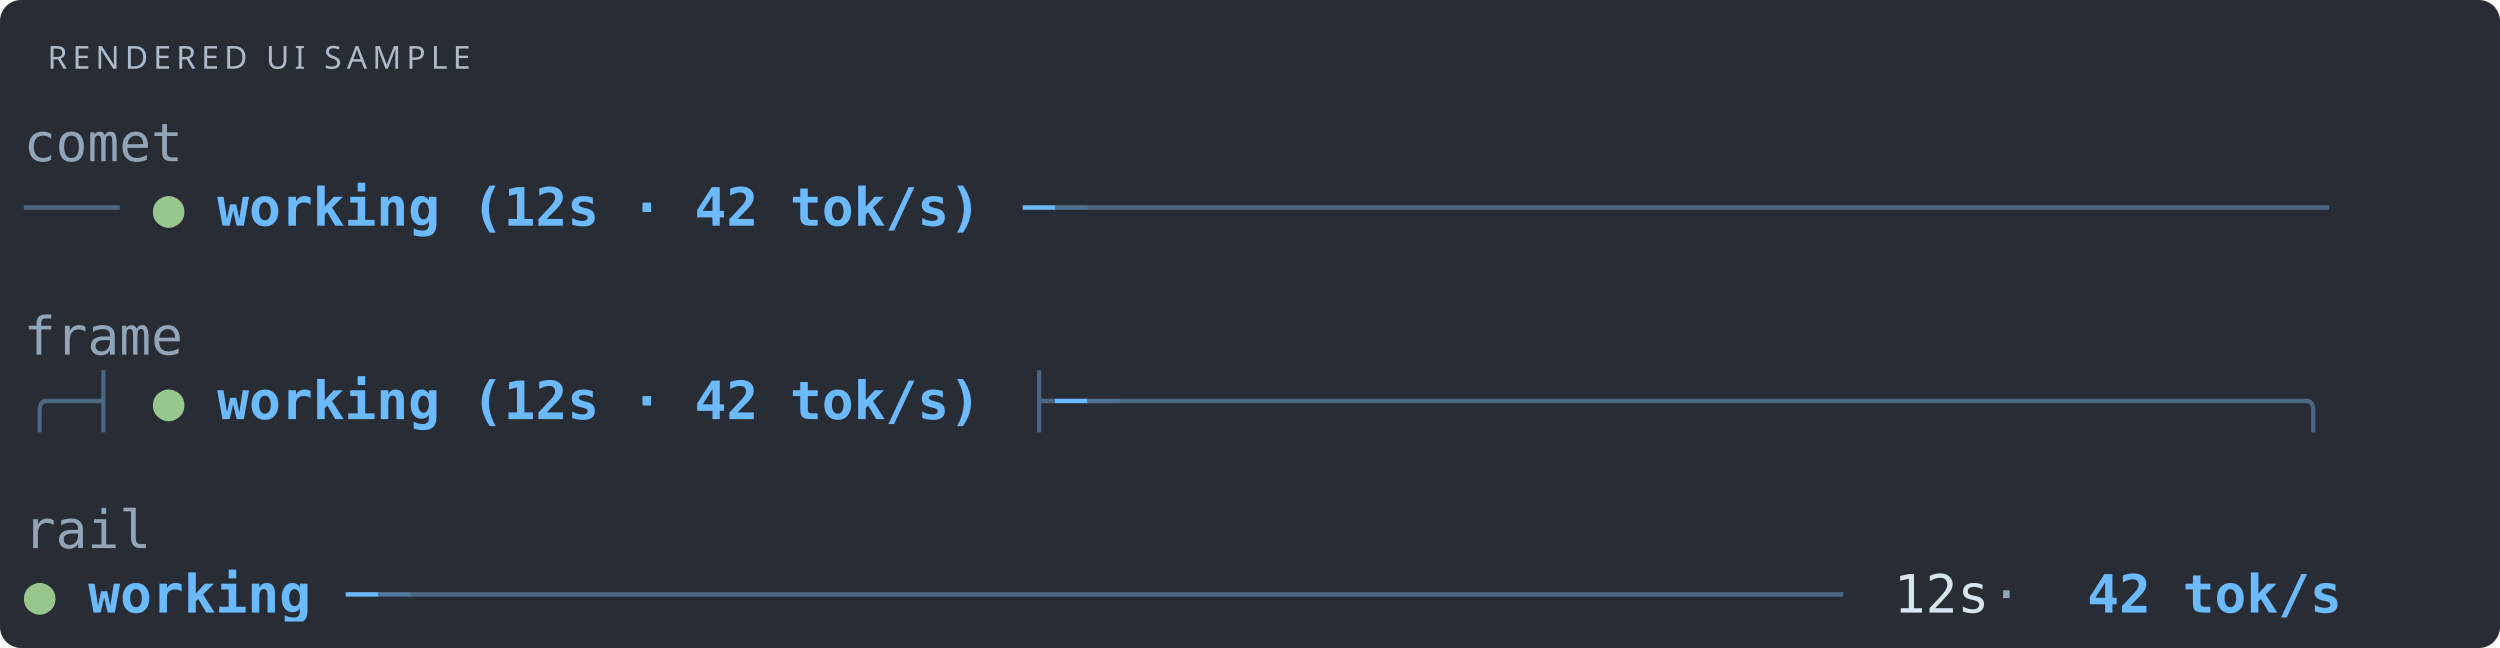
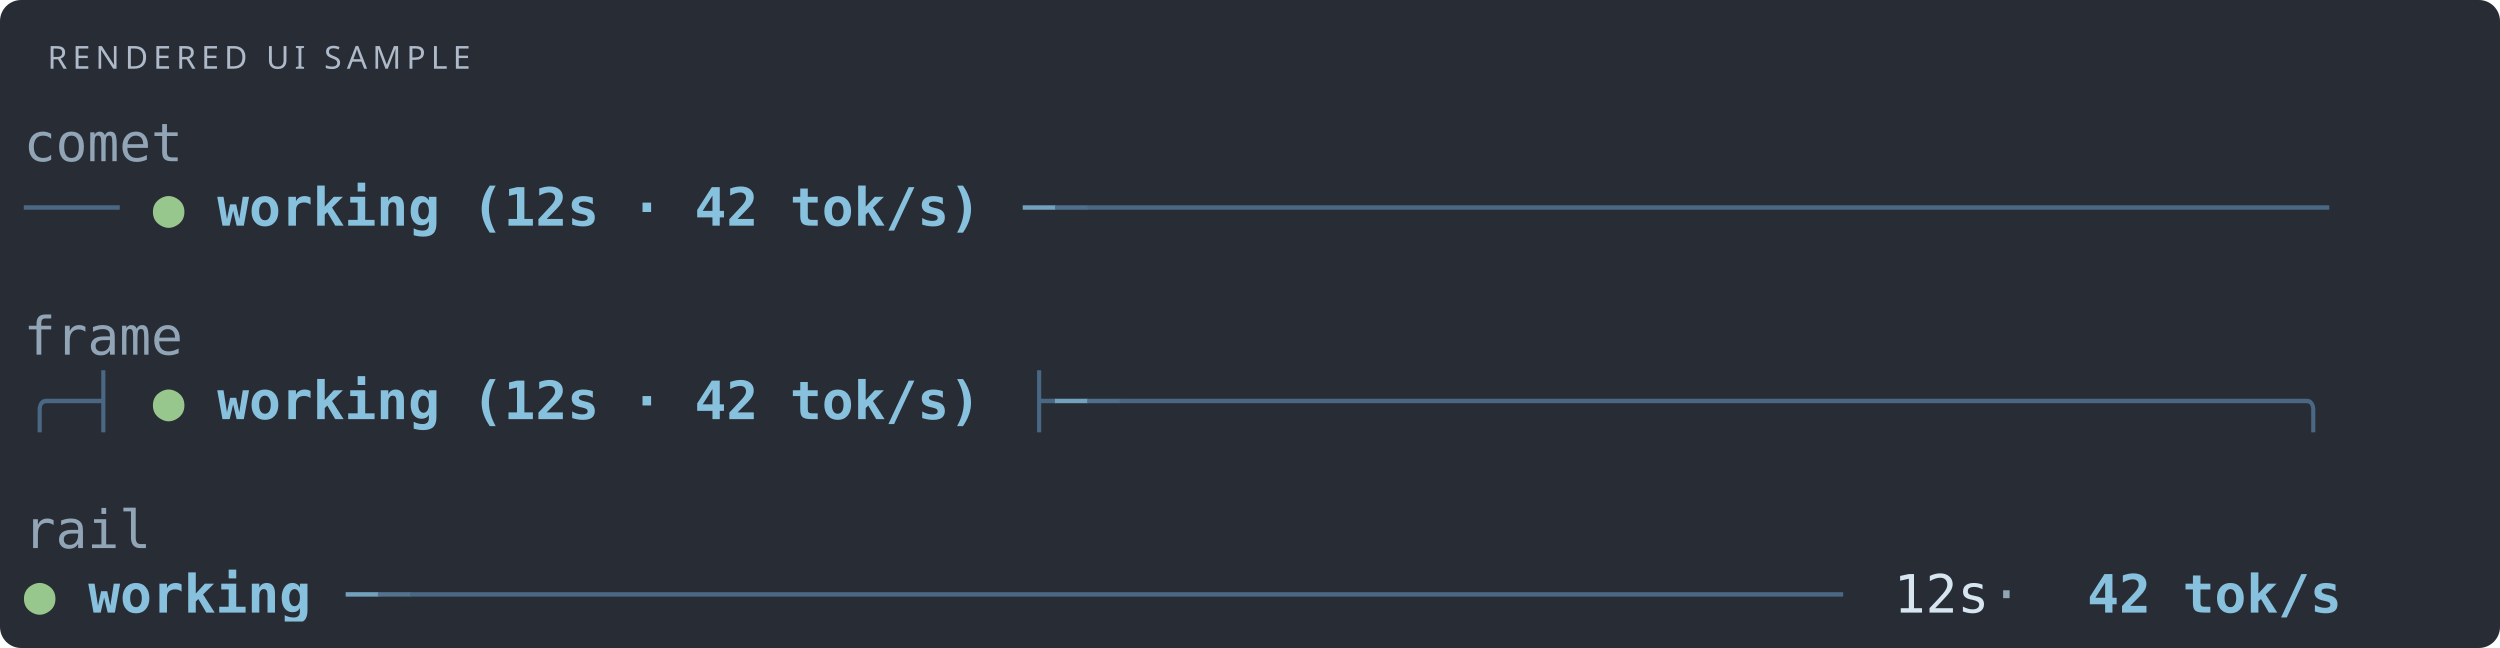
<svg xmlns="http://www.w3.org/2000/svg" viewBox="0 0 946 245.2">
  <style>
.appearance-dividers-matrix {font-family:monospace;font-size:20px;line-height:24.4px}
.appearance-dividers-r1 { fill: #91a5b7 }
.appearance-dividers-r2 { fill: #abb2bf }
.appearance-dividers-r3 { fill: #4a6884 }
.appearance-dividers-r4 { fill: #98c78d }
- .appearance-dividers-r5 { fill: #6bb9ff;font-weight: bold }
- .appearance-dividers-r6 { fill: #6bb9ff }
- .appearance-dividers-r7 { fill: #4e7394 }
- .appearance-dividers-r8 { fill: #51789d }
+ .appearance-dividers-r5 { fill: #88c1dd;font-weight: bold }
+ .appearance-dividers-r6 { fill: #72a2be }
+ .appearance-dividers-r7 { fill: #4f708c }
+ .appearance-dividers-r8 { fill: #527490 }
.appearance-dividers-r9 { fill: #d7e5f1 }
</style>
  <defs>
    <clipPath id="appearance-dividers-clip-terminal">
      <rect width="926.2" height="194.2" />
    </clipPath>
    <clipPath id="appearance-dividers-line-0">
      <rect x="0" y="1.5" width="927.2" height="24.65" />
    </clipPath>
    <clipPath id="appearance-dividers-line-1">
      <rect x="0" y="25.9" width="927.2" height="24.65" />
    </clipPath>
    <clipPath id="appearance-dividers-line-2">
      <rect x="0" y="50.3" width="927.2" height="24.65" />
    </clipPath>
    <clipPath id="appearance-dividers-line-3">
      <rect x="0" y="74.7" width="927.2" height="24.65" />
    </clipPath>
    <clipPath id="appearance-dividers-line-4">
      <rect x="0" y="99.1" width="927.2" height="24.65" />
    </clipPath>
    <clipPath id="appearance-dividers-line-5">
      <rect x="0" y="123.5" width="927.2" height="24.65" />
    </clipPath>
    <clipPath id="appearance-dividers-line-6">
      <rect x="0" y="147.9" width="927.2" height="24.65" />
    </clipPath>
  </defs>
  <rect width="946" height="245.2" rx="8" fill="#282c34" />
  <text x="18" y="26" fill="#aebac9" font-family="sans-serif" font-size="12" letter-spacing="2">RENDERED UI SAMPLE</text>
  <g transform="translate(9, 41)" clip-path="url(#appearance-dividers-clip-terminal)">
    <g class="appearance-dividers-matrix">
      <text class="appearance-dividers-r1" x="0" y="20" textLength="61" clip-path="url(#appearance-dividers-line-0)">comet</text>
      <text class="appearance-dividers-r2" x="927.2" y="20" textLength="12.2" clip-path="url(#appearance-dividers-line-0)">
</text>
      <text class="appearance-dividers-r3" x="0" y="44.4" textLength="36.6" clip-path="url(#appearance-dividers-line-1)">───</text>
      <text class="appearance-dividers-r4" x="48.8" y="44.4" textLength="24.4" clip-path="url(#appearance-dividers-line-1)">● </text>
      <text class="appearance-dividers-r5" x="73.2" y="44.4" textLength="292.8" clip-path="url(#appearance-dividers-line-1)">working (12s · 42 tok/s)</text>
      <text class="appearance-dividers-r6" x="378.2" y="44.4" textLength="12.2" clip-path="url(#appearance-dividers-line-1)">─</text>
      <text class="appearance-dividers-r7" x="390.4" y="44.4" textLength="12.2" clip-path="url(#appearance-dividers-line-1)">─</text>
      <text class="appearance-dividers-r3" x="402.6" y="44.4" textLength="475.8" clip-path="url(#appearance-dividers-line-1)">───────────────────────────────────────</text>
      <text class="appearance-dividers-r2" x="927.2" y="44.4" textLength="12.2" clip-path="url(#appearance-dividers-line-1)">
</text>
      <text class="appearance-dividers-r2" x="927.2" y="68.8" textLength="12.2" clip-path="url(#appearance-dividers-line-2)">
</text>
      <text class="appearance-dividers-r1" x="0" y="93.2" textLength="61" clip-path="url(#appearance-dividers-line-3)">frame</text>
      <text class="appearance-dividers-r2" x="927.2" y="93.2" textLength="12.2" clip-path="url(#appearance-dividers-line-3)">
</text>
      <text class="appearance-dividers-r3" x="0" y="117.6" textLength="36.6" clip-path="url(#appearance-dividers-line-4)">╭─┤</text>
      <text class="appearance-dividers-r4" x="48.8" y="117.6" textLength="24.4" clip-path="url(#appearance-dividers-line-4)">● </text>
      <text class="appearance-dividers-r5" x="73.2" y="117.6" textLength="292.8" clip-path="url(#appearance-dividers-line-4)">working (12s · 42 tok/s)</text>
      <text class="appearance-dividers-r3" x="378.2" y="117.6" textLength="12.2" clip-path="url(#appearance-dividers-line-4)">├</text>
      <text class="appearance-dividers-r6" x="390.4" y="117.6" textLength="12.2" clip-path="url(#appearance-dividers-line-4)">─</text>
      <text class="appearance-dividers-r7" x="402.6" y="117.6" textLength="12.2" clip-path="url(#appearance-dividers-line-4)">─</text>
      <text class="appearance-dividers-r3" x="414.8" y="117.6" textLength="463.6" clip-path="url(#appearance-dividers-line-4)">─────────────────────────────────────╮</text>
      <text class="appearance-dividers-r2" x="927.2" y="117.6" textLength="12.2" clip-path="url(#appearance-dividers-line-4)">
</text>
      <text class="appearance-dividers-r2" x="927.2" y="142" textLength="12.2" clip-path="url(#appearance-dividers-line-5)">
</text>
      <text class="appearance-dividers-r1" x="0" y="166.4" textLength="48.8" clip-path="url(#appearance-dividers-line-6)">rail</text>
      <text class="appearance-dividers-r2" x="927.2" y="166.4" textLength="12.2" clip-path="url(#appearance-dividers-line-6)">
</text>
      <text class="appearance-dividers-r4" x="0" y="190.8" textLength="24.4" clip-path="url(#appearance-dividers-line-7)">● </text>
      <text class="appearance-dividers-r5" x="24.4" y="190.8" textLength="85.4" clip-path="url(#appearance-dividers-line-7)">working</text>
      <text class="appearance-dividers-r6" x="122" y="190.8" textLength="12.2" clip-path="url(#appearance-dividers-line-7)">─</text>
      <text class="appearance-dividers-r8" x="134.2" y="190.8" textLength="12.2" clip-path="url(#appearance-dividers-line-7)">─</text>
      <text class="appearance-dividers-r3" x="146.4" y="190.8" textLength="549" clip-path="url(#appearance-dividers-line-7)">─────────────────────────────────────────────</text>
      <text class="appearance-dividers-r9" x="707.6" y="190.8" textLength="36.6" clip-path="url(#appearance-dividers-line-7)">12s</text>
      <text class="appearance-dividers-r1" x="744.2" y="190.8" textLength="36.6" clip-path="url(#appearance-dividers-line-7)"> · </text>
      <text class="appearance-dividers-r5" x="780.8" y="190.8" textLength="97.6" clip-path="url(#appearance-dividers-line-7)">42 tok/s</text>
      <text class="appearance-dividers-r2" x="927.2" y="190.8" textLength="12.2" clip-path="url(#appearance-dividers-line-7)">
</text>
    </g>
  </g>
</svg>
